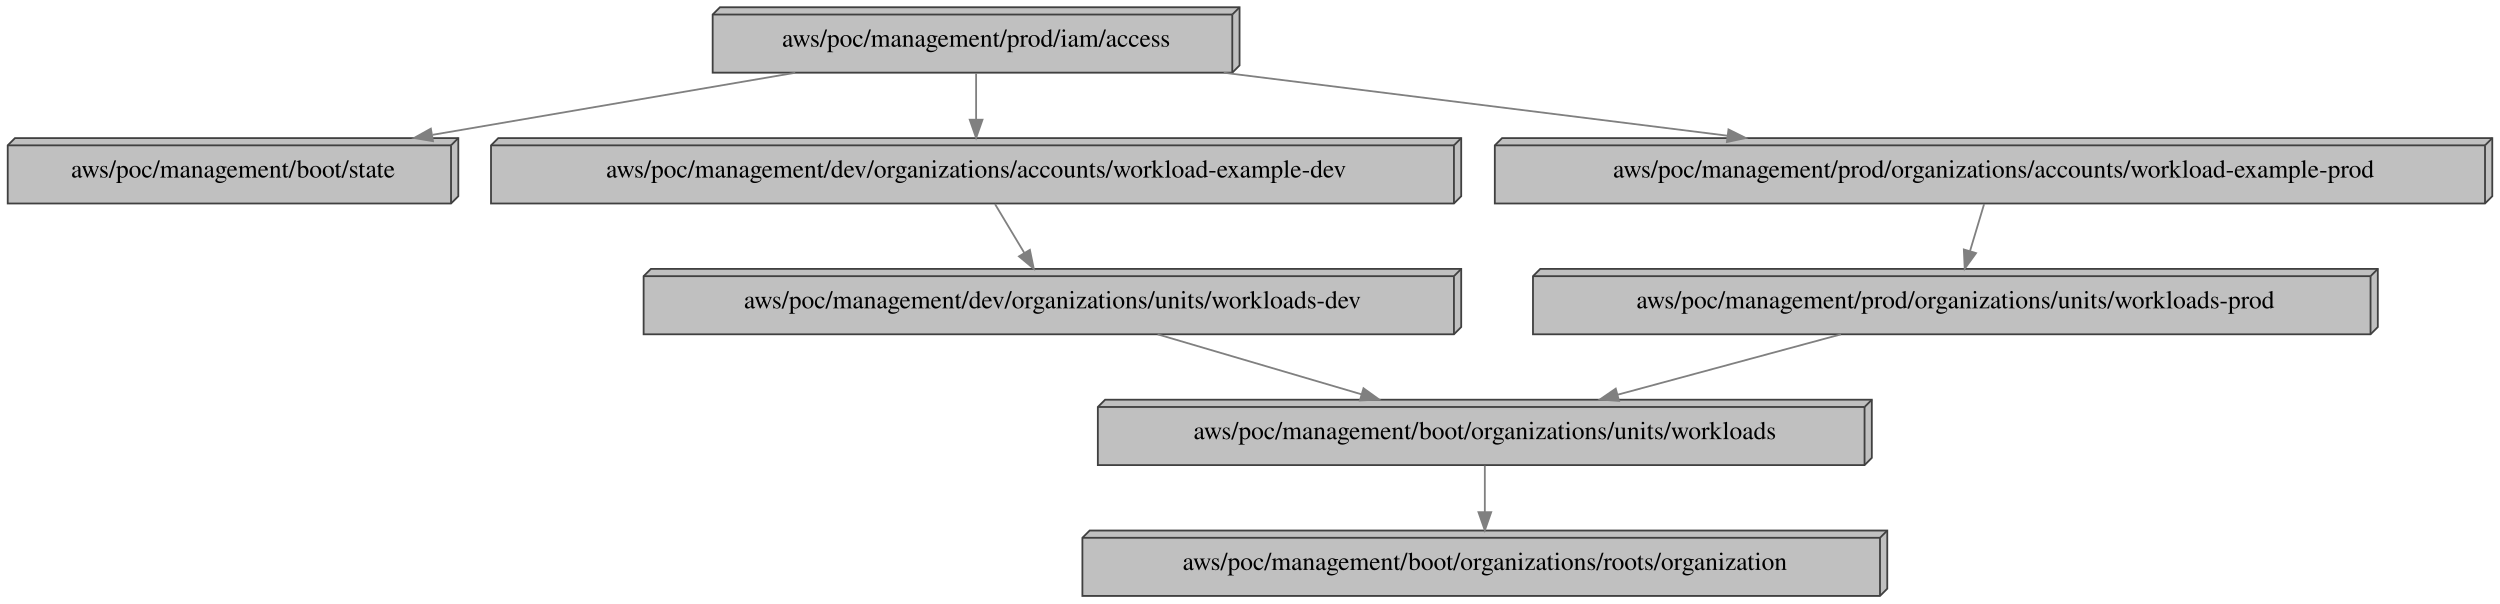
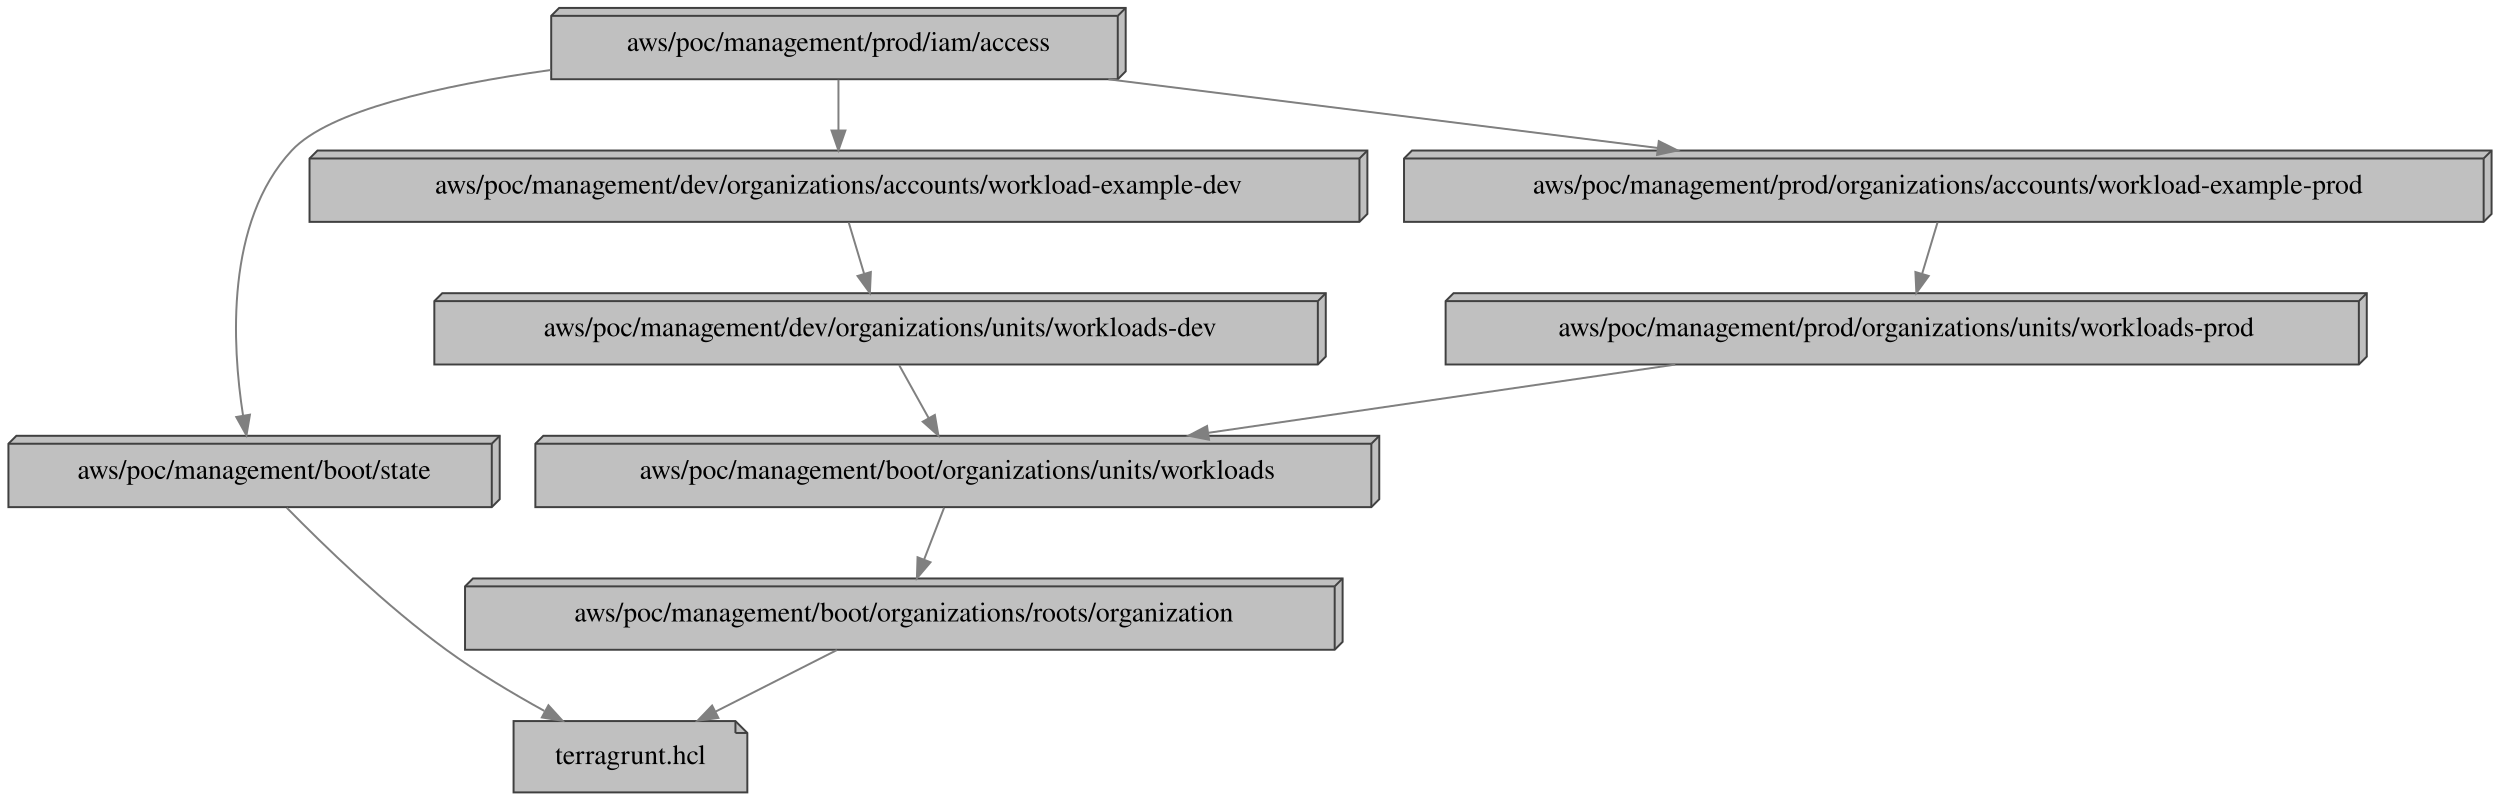
- <svg xmlns="http://www.w3.org/2000/svg" width="1376pt" height="332pt" viewBox="0.00 0.00 1375.50 332.00">
-   <g id="graph0" class="graph" transform="scale(1 1) rotate(0) translate(4 328)">
-     <polygon fill="transparent" stroke="transparent" points="-4,4 -4,-328 1371.5,-328 1371.5,4 -4,4" />
+ <svg xmlns="http://www.w3.org/2000/svg" width="1262pt" height="404pt" viewBox="0.00 0.00 1261.50 404.00">
+   <g id="graph0" class="graph" transform="scale(1 1) rotate(0) translate(4 400)">
+     <polygon fill="transparent" stroke="transparent" points="-4,4 -4,-400 1257.5,-400 1257.5,4 -4,4" />
    <g id="node1" class="node">
-       <polygon fill="#c0c0c0" stroke="#404040" points="1034.5,-36 595.5,-36 591.5,-32 591.5,0 1030.5,0 1034.5,-4 1034.5,-36" />
-       <polyline fill="none" stroke="#404040" points="1030.5,-32 591.5,-32 " />
-       <polyline fill="none" stroke="#404040" points="1030.5,-32 1030.5,0 " />
-       <polyline fill="none" stroke="#404040" points="1030.5,-32 1034.5,-36 " />
-       <text text-anchor="middle" x="813" y="-14.3" font-family="Times,serif" font-size="14.00">aws/poc/management/boot/organizations/roots/organization</text>
+       <polygon fill="#c0c0c0" stroke="#404040" points="367,-36 255,-36 255,0 373,0 373,-30 367,-36" />
+       <polyline fill="none" stroke="#404040" points="367,-36 367,-30 " />
+       <polyline fill="none" stroke="#404040" points="373,-30 367,-30 " />
+       <text text-anchor="middle" x="314" y="-14.3" font-family="Times,serif" font-size="14.00">terragrunt.hcl</text>
    </g>
    <g id="node2" class="node">
-       <polygon fill="#c0c0c0" stroke="#404040" points="1026,-108 604,-108 600,-104 600,-72 1022,-72 1026,-76 1026,-108" />
-       <polyline fill="none" stroke="#404040" points="1022,-104 600,-104 " />
-       <polyline fill="none" stroke="#404040" points="1022,-104 1022,-72 " />
-       <polyline fill="none" stroke="#404040" points="1022,-104 1026,-108 " />
-       <text text-anchor="middle" x="813" y="-86.3" font-family="Times,serif" font-size="14.00">aws/poc/management/boot/organizations/units/workloads</text>
+       <polygon fill="#c0c0c0" stroke="#404040" points="673.5,-108 234.5,-108 230.5,-104 230.5,-72 669.5,-72 673.5,-76 673.5,-108" />
+       <polyline fill="none" stroke="#404040" points="669.5,-104 230.5,-104 " />
+       <polyline fill="none" stroke="#404040" points="669.5,-104 669.5,-72 " />
+       <polyline fill="none" stroke="#404040" points="669.5,-104 673.5,-108 " />
+       <text text-anchor="middle" x="452" y="-86.3" font-family="Times,serif" font-size="14.00">aws/poc/management/boot/organizations/roots/organization</text>
    </g>
    <g id="edge1" class="edge">
-       <path fill="none" stroke="#808080" d="M813,-71.7C813,-63.98 813,-54.71 813,-46.11" />
-       <polygon fill="#808080" stroke="#808080" points="816.5,-46.1 813,-36.1 809.5,-46.1 816.5,-46.1" />
+       <path fill="none" stroke="#808080" d="M418.24,-71.88C399.78,-62.51 376.72,-50.81 356.98,-40.8" />
+       <polygon fill="#808080" stroke="#808080" points="358.39,-37.59 347.89,-36.19 355.22,-43.83 358.39,-37.59" />
    </g>
    <g id="node3" class="node">
-       <polygon fill="#c0c0c0" stroke="#404040" points="248,-252 4,-252 0,-248 0,-216 244,-216 248,-220 248,-252" />
-       <polyline fill="none" stroke="#404040" points="244,-248 0,-248 " />
-       <polyline fill="none" stroke="#404040" points="244,-248 244,-216 " />
-       <polyline fill="none" stroke="#404040" points="244,-248 248,-252 " />
-       <text text-anchor="middle" x="124" y="-230.3" font-family="Times,serif" font-size="14.00">aws/poc/management/boot/state</text>
+       <polygon fill="#c0c0c0" stroke="#404040" points="692,-180 270,-180 266,-176 266,-144 688,-144 692,-148 692,-180" />
+       <polyline fill="none" stroke="#404040" points="688,-176 266,-176 " />
+       <polyline fill="none" stroke="#404040" points="688,-176 688,-144 " />
+       <polyline fill="none" stroke="#404040" points="688,-176 692,-180 " />
+       <text text-anchor="middle" x="479" y="-158.3" font-family="Times,serif" font-size="14.00">aws/poc/management/boot/organizations/units/workloads</text>
+     </g>
+     <g id="edge2" class="edge">
+       <path fill="none" stroke="#808080" d="M472.33,-143.7C469.29,-135.81 465.62,-126.3 462.24,-117.55" />
+       <polygon fill="#808080" stroke="#808080" points="465.46,-116.17 458.6,-108.1 458.93,-118.69 465.46,-116.17" />
    </g>
    <g id="node4" class="node">
-       <polygon fill="#c0c0c0" stroke="#404040" points="800,-252 270,-252 266,-248 266,-216 796,-216 800,-220 800,-252" />
-       <polyline fill="none" stroke="#404040" points="796,-248 266,-248 " />
-       <polyline fill="none" stroke="#404040" points="796,-248 796,-216 " />
-       <polyline fill="none" stroke="#404040" points="796,-248 800,-252 " />
-       <text text-anchor="middle" x="533" y="-230.3" font-family="Times,serif" font-size="14.00">aws/poc/management/dev/organizations/accounts/workload-example-dev</text>
+       <polygon fill="#c0c0c0" stroke="#404040" points="248,-180 4,-180 0,-176 0,-144 244,-144 248,-148 248,-180" />
+       <polyline fill="none" stroke="#404040" points="244,-176 0,-176 " />
+       <polyline fill="none" stroke="#404040" points="244,-176 244,-144 " />
+       <polyline fill="none" stroke="#404040" points="244,-176 248,-180 " />
+       <text text-anchor="middle" x="124" y="-158.3" font-family="Times,serif" font-size="14.00">aws/poc/management/boot/state</text>
+     </g>
+     <g id="edge3" class="edge">
+       <path fill="none" stroke="#808080" d="M140.51,-143.68C159.04,-124.77 190.53,-94.22 221,-72 236.44,-60.74 254.48,-49.97 270.54,-41.12" />
+       <polygon fill="#808080" stroke="#808080" points="272.6,-43.98 279.73,-36.14 269.27,-37.83 272.6,-43.98" />
    </g>
    <g id="node5" class="node">
-       <polygon fill="#c0c0c0" stroke="#404040" points="800,-180 354,-180 350,-176 350,-144 796,-144 800,-148 800,-180" />
-       <polyline fill="none" stroke="#404040" points="796,-176 350,-176 " />
-       <polyline fill="none" stroke="#404040" points="796,-176 796,-144 " />
-       <polyline fill="none" stroke="#404040" points="796,-176 800,-180 " />
-       <text text-anchor="middle" x="575" y="-158.3" font-family="Times,serif" font-size="14.00">aws/poc/management/dev/organizations/units/workloads-dev</text>
-     </g>
-     <g id="edge2" class="edge">
-       <path fill="none" stroke="#808080" d="M543.38,-215.7C548.26,-207.56 554.19,-197.69 559.58,-188.7" />
-       <polygon fill="#808080" stroke="#808080" points="562.59,-190.48 564.74,-180.1 556.59,-186.88 562.59,-190.48" />
-     </g>
-     <g id="edge3" class="edge">
-       <path fill="none" stroke="#808080" d="M632.92,-143.97C666.75,-134.01 709.62,-121.41 745.04,-110.99" />
-       <polygon fill="#808080" stroke="#808080" points="746.22,-114.29 754.82,-108.11 744.24,-107.57 746.22,-114.29" />
+       <polygon fill="#c0c0c0" stroke="#404040" points="686,-324 156,-324 152,-320 152,-288 682,-288 686,-292 686,-324" />
+       <polyline fill="none" stroke="#404040" points="682,-320 152,-320 " />
+       <polyline fill="none" stroke="#404040" points="682,-320 682,-288 " />
+       <polyline fill="none" stroke="#404040" points="682,-320 686,-324 " />
+       <text text-anchor="middle" x="419" y="-302.3" font-family="Times,serif" font-size="14.00">aws/poc/management/dev/organizations/accounts/workload-example-dev</text>
    </g>
    <g id="node6" class="node">
-       <polygon fill="#c0c0c0" stroke="#404040" points="678,-324 392,-324 388,-320 388,-288 674,-288 678,-292 678,-324" />
-       <polyline fill="none" stroke="#404040" points="674,-320 388,-320 " />
-       <polyline fill="none" stroke="#404040" points="674,-320 674,-288 " />
-       <polyline fill="none" stroke="#404040" points="674,-320 678,-324 " />
-       <text text-anchor="middle" x="533" y="-302.3" font-family="Times,serif" font-size="14.00">aws/poc/management/prod/iam/access</text>
+       <polygon fill="#c0c0c0" stroke="#404040" points="665,-252 219,-252 215,-248 215,-216 661,-216 665,-220 665,-252" />
+       <polyline fill="none" stroke="#404040" points="661,-248 215,-248 " />
+       <polyline fill="none" stroke="#404040" points="661,-248 661,-216 " />
+       <polyline fill="none" stroke="#404040" points="661,-248 665,-252 " />
+       <text text-anchor="middle" x="440" y="-230.3" font-family="Times,serif" font-size="14.00">aws/poc/management/dev/organizations/units/workloads-dev</text>
    </g>
    <g id="edge4" class="edge">
-       <path fill="none" stroke="#808080" d="M433.47,-287.97C373.11,-277.63 296,-264.44 233.86,-253.8" />
-       <polygon fill="#808080" stroke="#808080" points="234.07,-250.29 223.62,-252.05 232.89,-257.19 234.07,-250.29" />
+       <path fill="none" stroke="#808080" d="M424.19,-287.7C426.53,-279.9 429.35,-270.51 431.95,-261.83" />
+       <polygon fill="#808080" stroke="#808080" points="435.35,-262.69 434.87,-252.1 428.64,-260.68 435.35,-262.69" />
    </g>
    <g id="edge5" class="edge">
-       <path fill="none" stroke="#808080" d="M533,-287.7C533,-279.98 533,-270.71 533,-262.11" />
-       <polygon fill="#808080" stroke="#808080" points="536.5,-262.1 533,-252.1 529.5,-262.1 536.5,-262.1" />
+       <path fill="none" stroke="#808080" d="M449.64,-215.7C454.13,-207.64 459.56,-197.89 464.52,-188.98" />
+       <polygon fill="#808080" stroke="#808080" points="467.66,-190.54 469.47,-180.1 461.55,-187.14 467.66,-190.54" />
    </g>
    <g id="node7" class="node">
-       <polygon fill="#c0c0c0" stroke="#404040" points="1367.5,-252 822.5,-252 818.5,-248 818.5,-216 1363.5,-216 1367.5,-220 1367.5,-252" />
-       <polyline fill="none" stroke="#404040" points="1363.5,-248 818.5,-248 " />
-       <polyline fill="none" stroke="#404040" points="1363.5,-248 1363.5,-216 " />
-       <polyline fill="none" stroke="#404040" points="1363.5,-248 1367.5,-252 " />
-       <text text-anchor="middle" x="1093" y="-230.3" font-family="Times,serif" font-size="14.00">aws/poc/management/prod/organizations/accounts/workload-example-prod</text>
+       <polygon fill="#c0c0c0" stroke="#404040" points="564,-396 278,-396 274,-392 274,-360 560,-360 564,-364 564,-396" />
+       <polyline fill="none" stroke="#404040" points="560,-392 274,-392 " />
+       <polyline fill="none" stroke="#404040" points="560,-392 560,-360 " />
+       <polyline fill="none" stroke="#404040" points="560,-392 564,-396 " />
+       <text text-anchor="middle" x="419" y="-374.3" font-family="Times,serif" font-size="14.00">aws/poc/management/prod/iam/access</text>
    </g>
    <g id="edge6" class="edge">
-       <path fill="none" stroke="#808080" d="M669.28,-287.97C753.2,-277.47 860.77,-264.03 946.52,-253.31" />
-       <polygon fill="#808080" stroke="#808080" points="947.11,-256.76 956.6,-252.05 946.24,-249.82 947.11,-256.76" />
+       <path fill="none" stroke="#808080" d="M273.68,-364.65C217.26,-356.76 161.69,-344.1 143,-324 109.47,-287.96 112.89,-226.01 118.42,-190.38" />
+       <polygon fill="#808080" stroke="#808080" points="121.92,-190.67 120.16,-180.23 115.02,-189.49 121.92,-190.67" />
+     </g>
+     <g id="edge7" class="edge">
+       <path fill="none" stroke="#808080" d="M419,-359.7C419,-351.98 419,-342.71 419,-334.11" />
+       <polygon fill="#808080" stroke="#808080" points="422.5,-334.1 419,-324.1 415.5,-334.1 422.5,-334.1" />
    </g>
    <g id="node8" class="node">
-       <polygon fill="#c0c0c0" stroke="#404040" points="1304.5,-180 843.5,-180 839.5,-176 839.5,-144 1300.5,-144 1304.5,-148 1304.5,-180" />
-       <polyline fill="none" stroke="#404040" points="1300.5,-176 839.5,-176 " />
-       <polyline fill="none" stroke="#404040" points="1300.5,-176 1300.5,-144 " />
-       <polyline fill="none" stroke="#404040" points="1300.5,-176 1304.5,-180 " />
-       <text text-anchor="middle" x="1072" y="-158.3" font-family="Times,serif" font-size="14.00">aws/poc/management/prod/organizations/units/workloads-prod</text>
-     </g>
-     <g id="edge7" class="edge">
-       <path fill="none" stroke="#808080" d="M1087.81,-215.7C1085.47,-207.9 1082.65,-198.51 1080.05,-189.83" />
-       <polygon fill="#808080" stroke="#808080" points="1083.36,-188.68 1077.13,-180.1 1076.65,-190.69 1083.36,-188.68" />
+       <polygon fill="#c0c0c0" stroke="#404040" points="1253.5,-324 708.5,-324 704.5,-320 704.5,-288 1249.5,-288 1253.5,-292 1253.5,-324" />
+       <polyline fill="none" stroke="#404040" points="1249.5,-320 704.5,-320 " />
+       <polyline fill="none" stroke="#404040" points="1249.5,-320 1249.5,-288 " />
+       <polyline fill="none" stroke="#404040" points="1249.5,-320 1253.5,-324 " />
+       <text text-anchor="middle" x="979" y="-302.3" font-family="Times,serif" font-size="14.00">aws/poc/management/prod/organizations/accounts/workload-example-prod</text>
    </g>
    <g id="edge8" class="edge">
-       <path fill="none" stroke="#808080" d="M1008.97,-143.97C971.84,-133.93 924.7,-121.19 885.97,-110.72" />
-       <polygon fill="#808080" stroke="#808080" points="886.88,-107.34 876.31,-108.11 885.05,-114.1 886.88,-107.34" />
+       <path fill="none" stroke="#808080" d="M555.28,-359.97C639.2,-349.47 746.77,-336.03 832.52,-325.31" />
+       <polygon fill="#808080" stroke="#808080" points="833.11,-328.76 842.6,-324.05 832.24,-321.82 833.11,-328.76" />
+     </g>
+     <g id="node9" class="node">
+       <polygon fill="#c0c0c0" stroke="#404040" points="1190.5,-252 729.5,-252 725.5,-248 725.5,-216 1186.5,-216 1190.5,-220 1190.5,-252" />
+       <polyline fill="none" stroke="#404040" points="1186.5,-248 725.5,-248 " />
+       <polyline fill="none" stroke="#404040" points="1186.5,-248 1186.5,-216 " />
+       <polyline fill="none" stroke="#404040" points="1186.5,-248 1190.5,-252 " />
+       <text text-anchor="middle" x="958" y="-230.3" font-family="Times,serif" font-size="14.00">aws/poc/management/prod/organizations/units/workloads-prod</text>
+     </g>
+     <g id="edge9" class="edge">
+       <path fill="none" stroke="#808080" d="M973.81,-287.7C971.47,-279.9 968.65,-270.51 966.05,-261.83" />
+       <polygon fill="#808080" stroke="#808080" points="969.36,-260.68 963.13,-252.1 962.65,-262.69 969.36,-260.68" />
+     </g>
+     <g id="edge10" class="edge">
+       <path fill="none" stroke="#808080" d="M841.44,-215.97C770.16,-205.55 678.95,-192.22 605.86,-181.54" />
+       <polygon fill="#808080" stroke="#808080" points="606.07,-178.03 595.67,-180.05 605.06,-184.96 606.07,-178.03" />
    </g>
  </g>
</svg>
